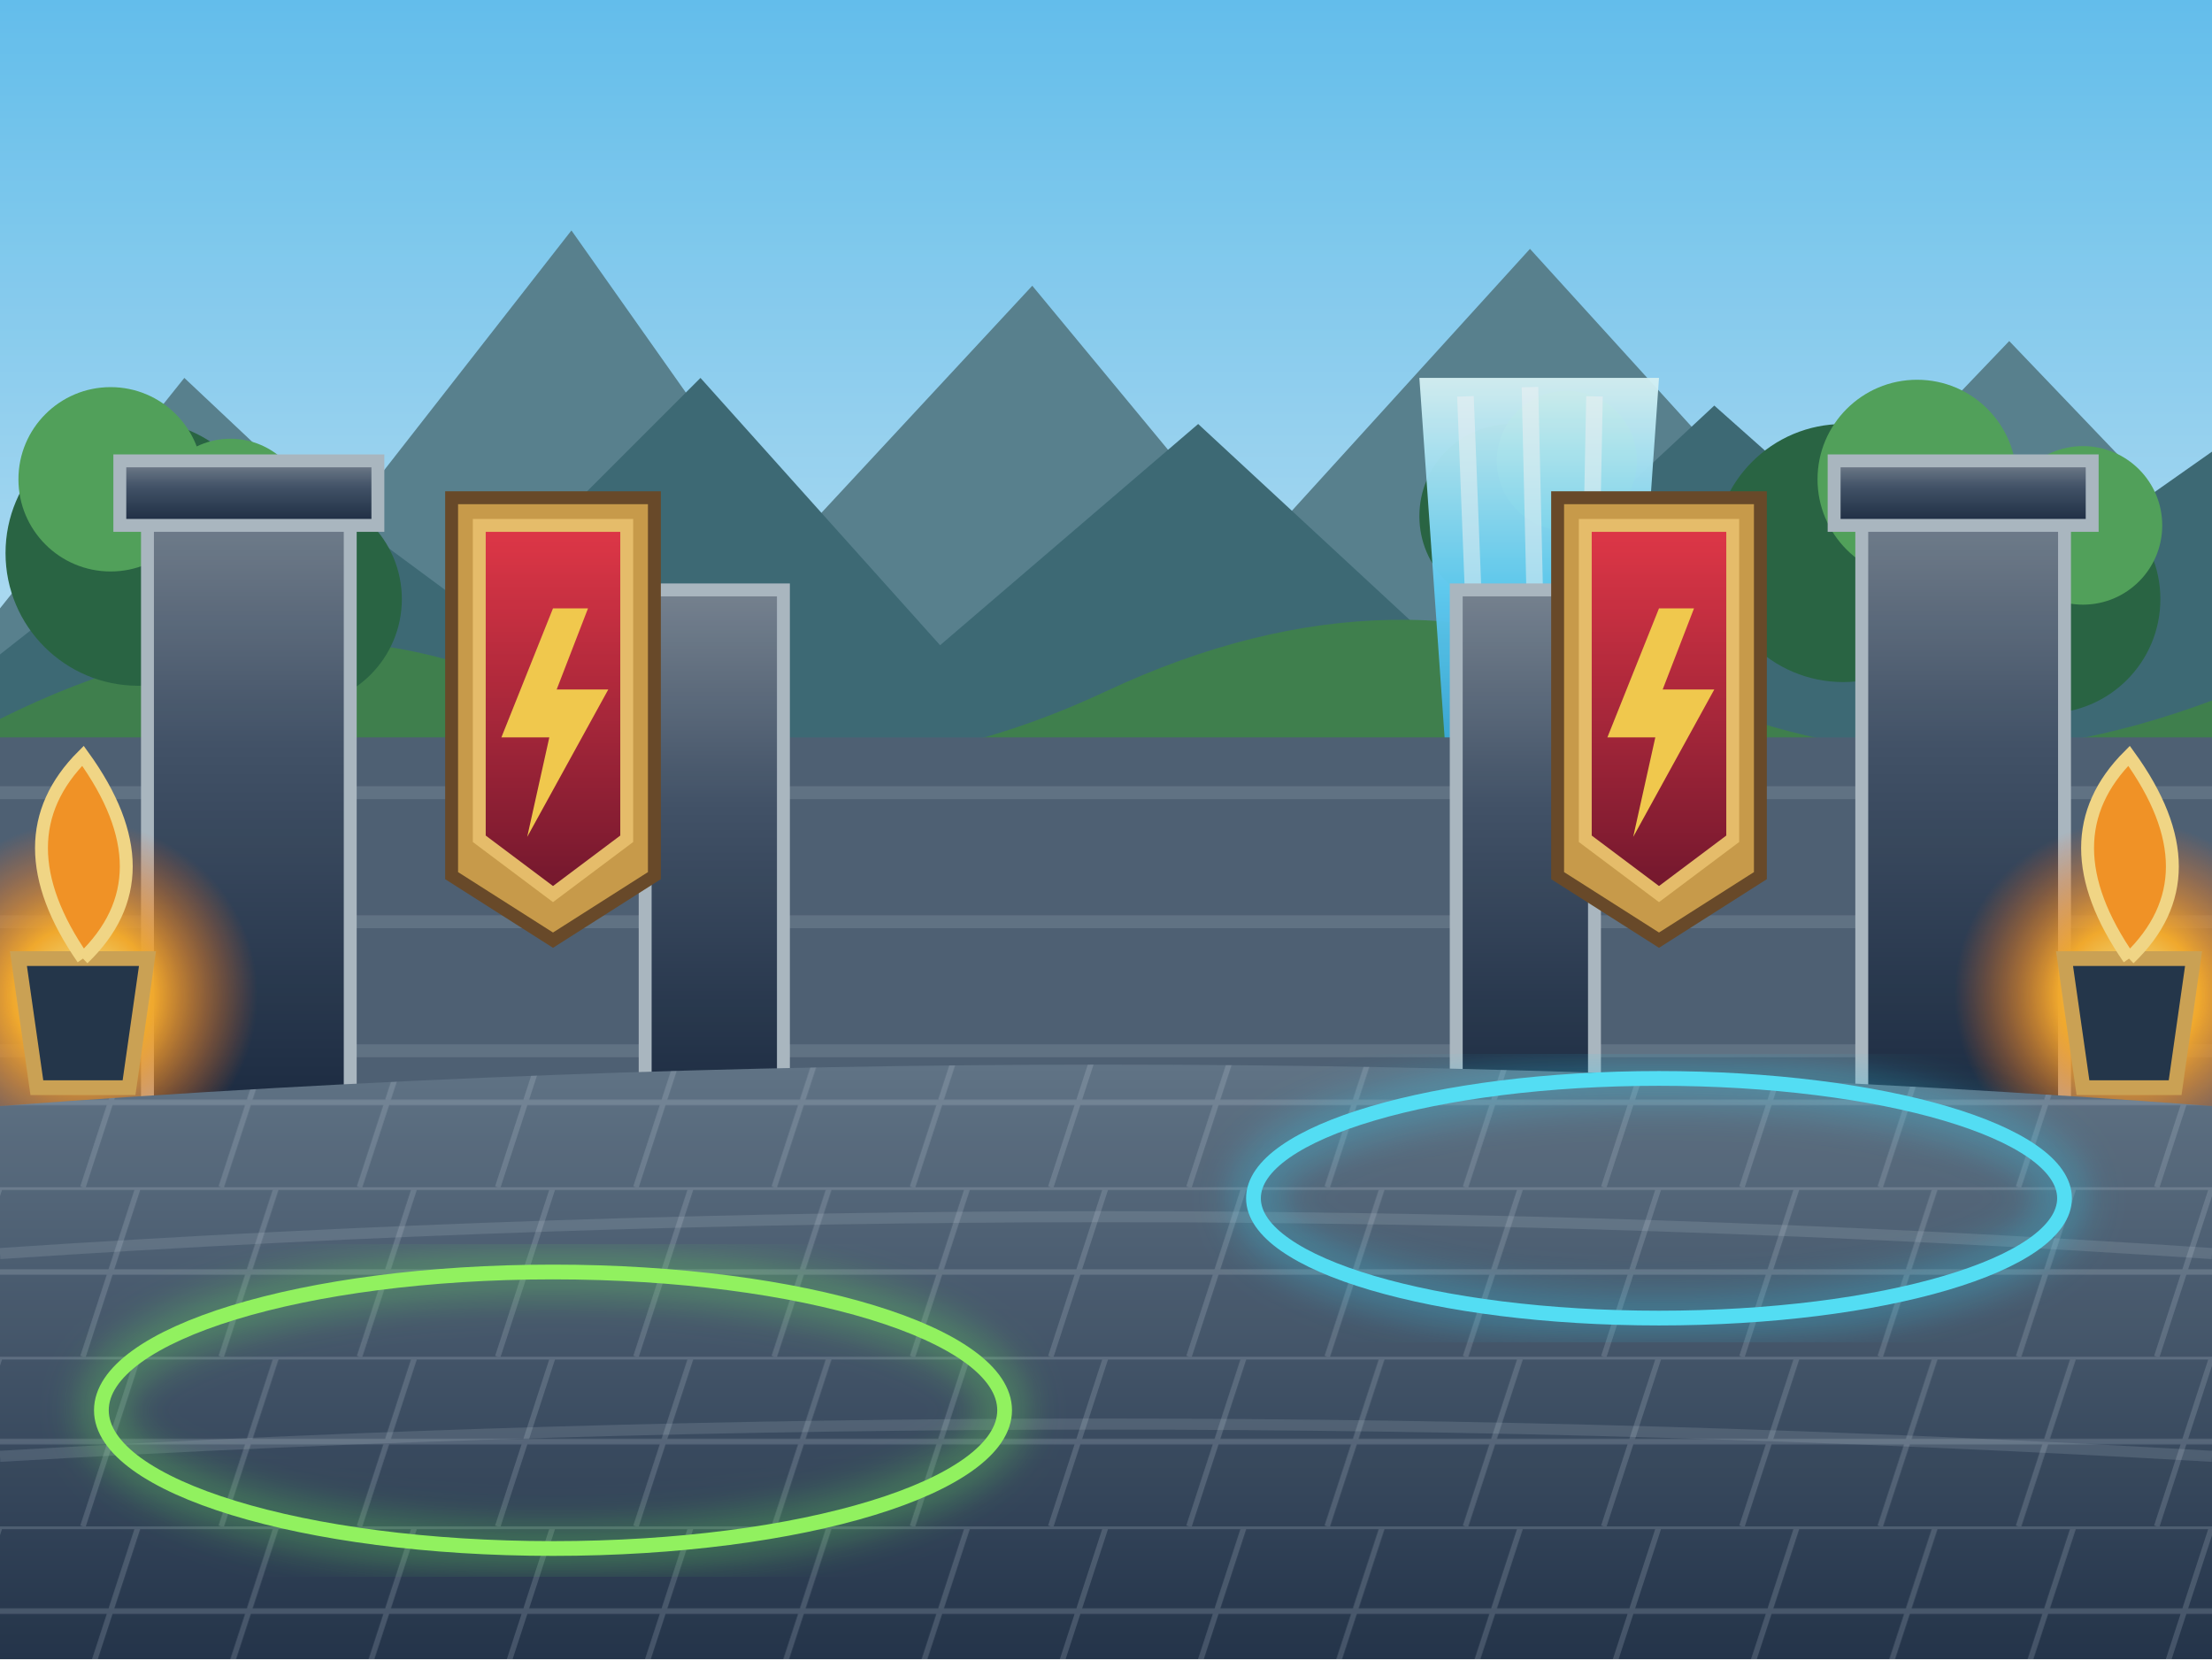
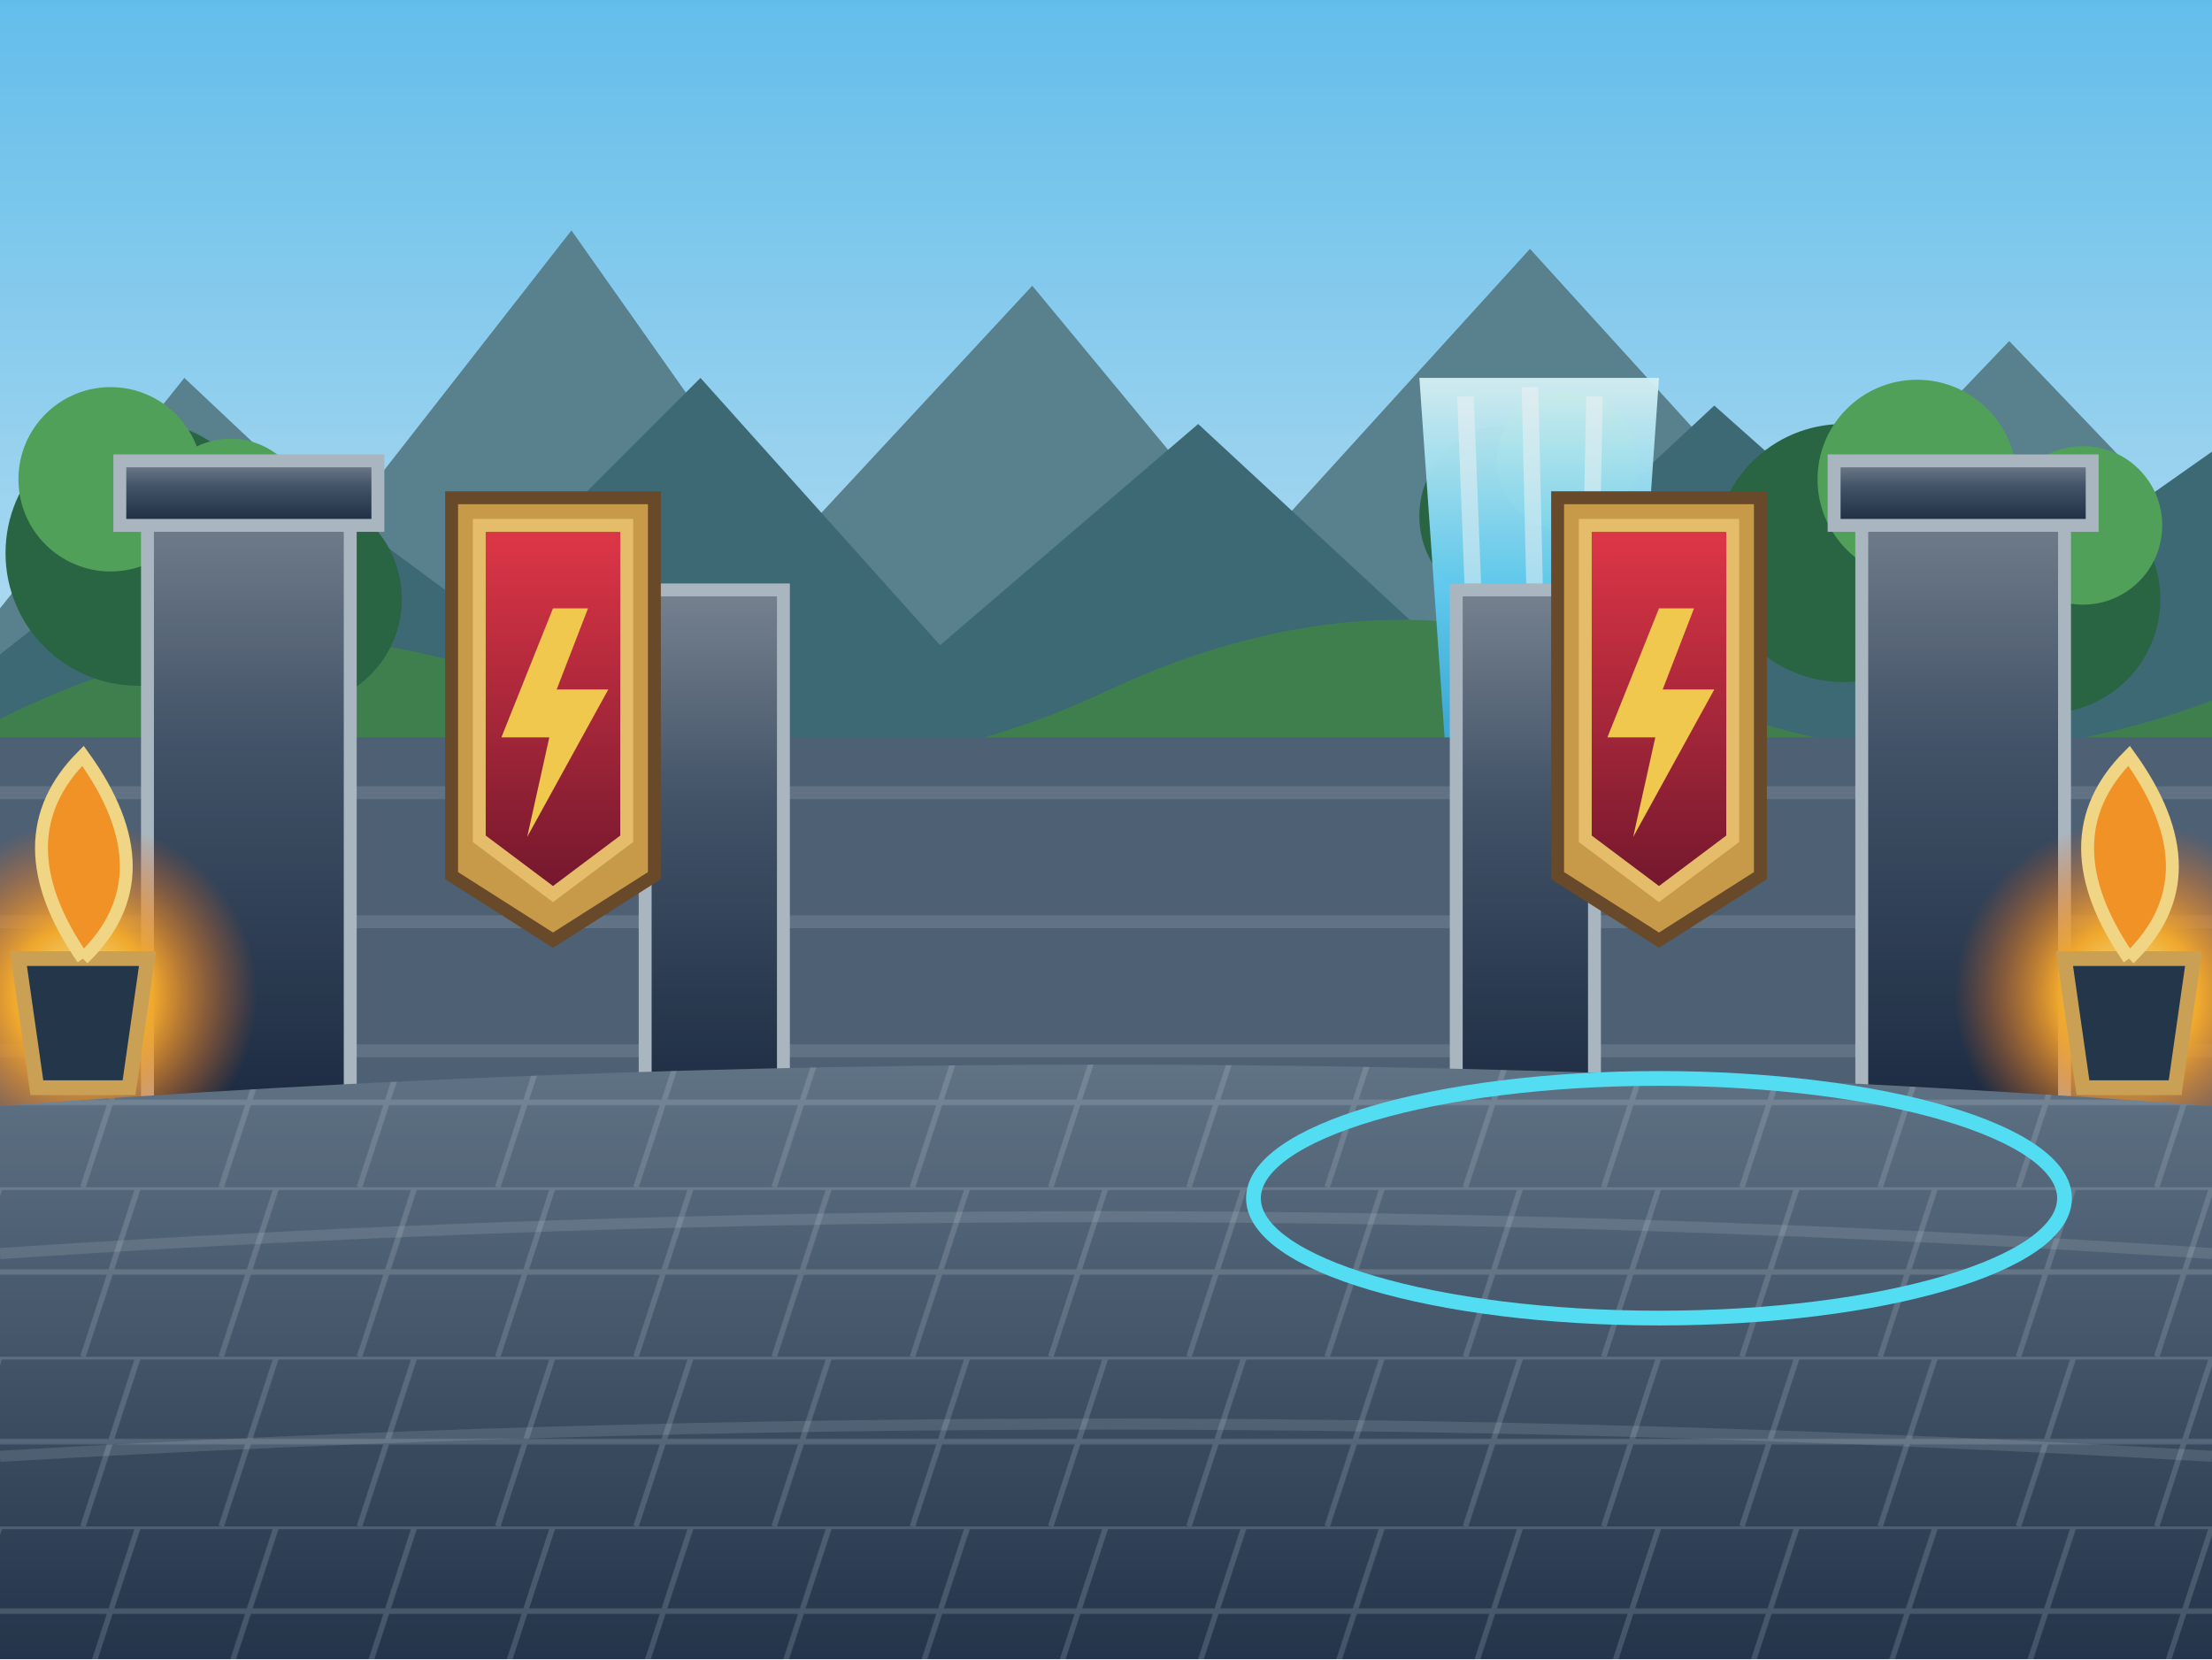
<svg xmlns="http://www.w3.org/2000/svg" viewBox="0 0 1200 900">
  <defs>
    <linearGradient id="sky" x2="0" y2="1">
      <stop stop-color="#69c8f6" />
      <stop offset=".55" stop-color="#d9f3ff" />
      <stop offset="1" stop-color="#85a9a0" />
    </linearGradient>
    <linearGradient id="stone" x2="0" y2="1">
      <stop stop-color="#7d8995" />
      <stop offset=".4" stop-color="#46566a" />
      <stop offset="1" stop-color="#1c2b40" />
    </linearGradient>
    <linearGradient id="floor" x2="0" y2="1">
      <stop stop-color="#66798a" />
      <stop offset="1" stop-color="#26364b" />
    </linearGradient>
    <linearGradient id="water" x2="0" y2="1">
      <stop stop-color="#e4ffff" />
      <stop offset=".4" stop-color="#66d8ff" />
      <stop offset="1" stop-color="#1389c4" />
    </linearGradient>
    <linearGradient id="banner" x2="0" y2="1">
      <stop stop-color="#ed3948" />
      <stop offset="1" stop-color="#79182d" />
    </linearGradient>
    <radialGradient id="flame">
      <stop stop-color="#fff8a0" />
      <stop offset=".4" stop-color="#ffb22d" />
      <stop offset="1" stop-color="#ff681b" stop-opacity="0" />
    </radialGradient>
    <pattern id="pavers" width="150" height="92" patternUnits="userSpaceOnUse">
      <path d="M0 0H150M0 0L-30 92M75 0L45 92M150 0L120 92M0 46H150" stroke="#d8e5ef" stroke-opacity=".19" stroke-width="3" fill="none" />
    </pattern>
    <filter id="glow">
      <feGaussianBlur stdDeviation="10" />
    </filter>
  </defs>
  <rect width="1200" height="900" fill="url(#sky)" />
  <path d="M0 330L100 205 185 285 310 125 430 295 560 155 680 300 830 135 980 300 1090 185 1200 300V520H0Z" fill="#5d8793" />
  <path d="M0 355L140 245 255 330 380 205 510 350 650 230 785 355 930 220 1065 340 1200 245V520H0Z" fill="#416f78" />
  <path d="M0 390Q160 310 300 380T600 375T900 370T1200 380V520H0Z" fill="#43864f" />
  <g fill="#2c6944">
    <circle cx="75" cy="300" r="72" />
    <circle cx="160" cy="325" r="58" />
    <circle cx="1000" cy="300" r="70" />
    <circle cx="1110" cy="325" r="62" />
    <circle cx="820" cy="280" r="50" />
  </g>
  <g fill="#56a95c">
    <circle cx="60" cy="260" r="50" />
    <circle cx="125" cy="280" r="42" />
    <circle cx="1040" cy="260" r="54" />
    <circle cx="1130" cy="285" r="43" />
    <circle cx="850" cy="250" r="38" />
  </g>
  <path d="M770 205H900L880 490H790Z" fill="url(#water)" opacity=".95" />
  <path d="M795 215L805 470M830 210L836 470M865 215L860 470" stroke="#fff" stroke-width="9" opacity=".5" />
  <path d="M755 475Q830 445 910 475" stroke="#c9f8ff" stroke-width="18" fill="none" opacity=".7" />
  <path d="M0 400H1200V620H0Z" fill="#536577" />
  <path d="M0 430H1200M0 500H1200M0 570H1200" stroke="#b6c5d0" stroke-opacity=".2" stroke-width="7" />
  <g fill="url(#stone)" stroke="#b4c0c8" stroke-width="7">
    <path d="M80 265H190V610H80Z" />
    <path d="M1010 265H1120V610H1010Z" />
    <path d="M65 250H205V285H65Z" />
    <path d="M995 250H1135V285H995Z" />
    <path d="M350 320H425V610H350Z" />
    <path d="M790 320H865V610H790Z" />
  </g>
  <g fill="#d3a34b" stroke="#6e4d28" stroke-width="7">
    <path d="M245 270H355V475L300 510 245 475Z" />
    <path d="M845 270H955V475L900 510 845 475Z" />
  </g>
  <g fill="url(#banner)" stroke="#f3c76d" stroke-width="7">
    <path d="M260 285H340V455L300 485 260 455Z" />
    <path d="M860 285H940V455L900 485 860 455Z" />
  </g>
  <g fill="#ffd34f">
    <path d="M300 330l-28 70h26l-12 54 44-80h-28l17-44zM900 330l-28 70h26l-12 54 44-80h-28l17-44z" />
  </g>
  <g>
    <circle cx="45" cy="540" r="95" fill="url(#flame)" />
    <circle cx="1155" cy="540" r="95" fill="url(#flame)" />
    <path d="M10 520H80L70 590H20Z M1120 520H1190L1180 590H1130Z" fill="#26384b" stroke="#d7aa56" stroke-width="8" />
    <path d="M45 520Q0 455 45 410Q92 475 45 520M1155 520Q1110 455 1155 410Q1202 475 1155 520" fill="#ff9a25" stroke="#ffe18a" stroke-width="7" />
  </g>
  <path d="M0 600Q600 555 1200 600V900H0Z" fill="url(#floor)" />
  <path d="M0 600Q600 555 1200 600V900H0Z" fill="url(#pavers)" />
  <path d="M0 680Q600 640 1200 680M0 790Q600 755 1200 790" stroke="#d9e6ef" stroke-opacity=".15" stroke-width="6" fill="none" />
-   <ellipse cx="300" cy="765" rx="245" ry="75" fill="none" stroke="#71ff5d" stroke-width="24" opacity=".3" filter="url(#glow)" />
-   <ellipse cx="300" cy="765" rx="245" ry="75" fill="none" stroke="#9aff62" stroke-width="8" />
-   <ellipse cx="900" cy="650" rx="220" ry="65" fill="none" stroke="#37dfff" stroke-width="24" opacity=".3" filter="url(#glow)" />
  <ellipse cx="900" cy="650" rx="220" ry="65" fill="none" stroke="#58eaff" stroke-width="8" />
  <rect width="1200" height="900" fill="#06172b" opacity=".06" />
</svg>
